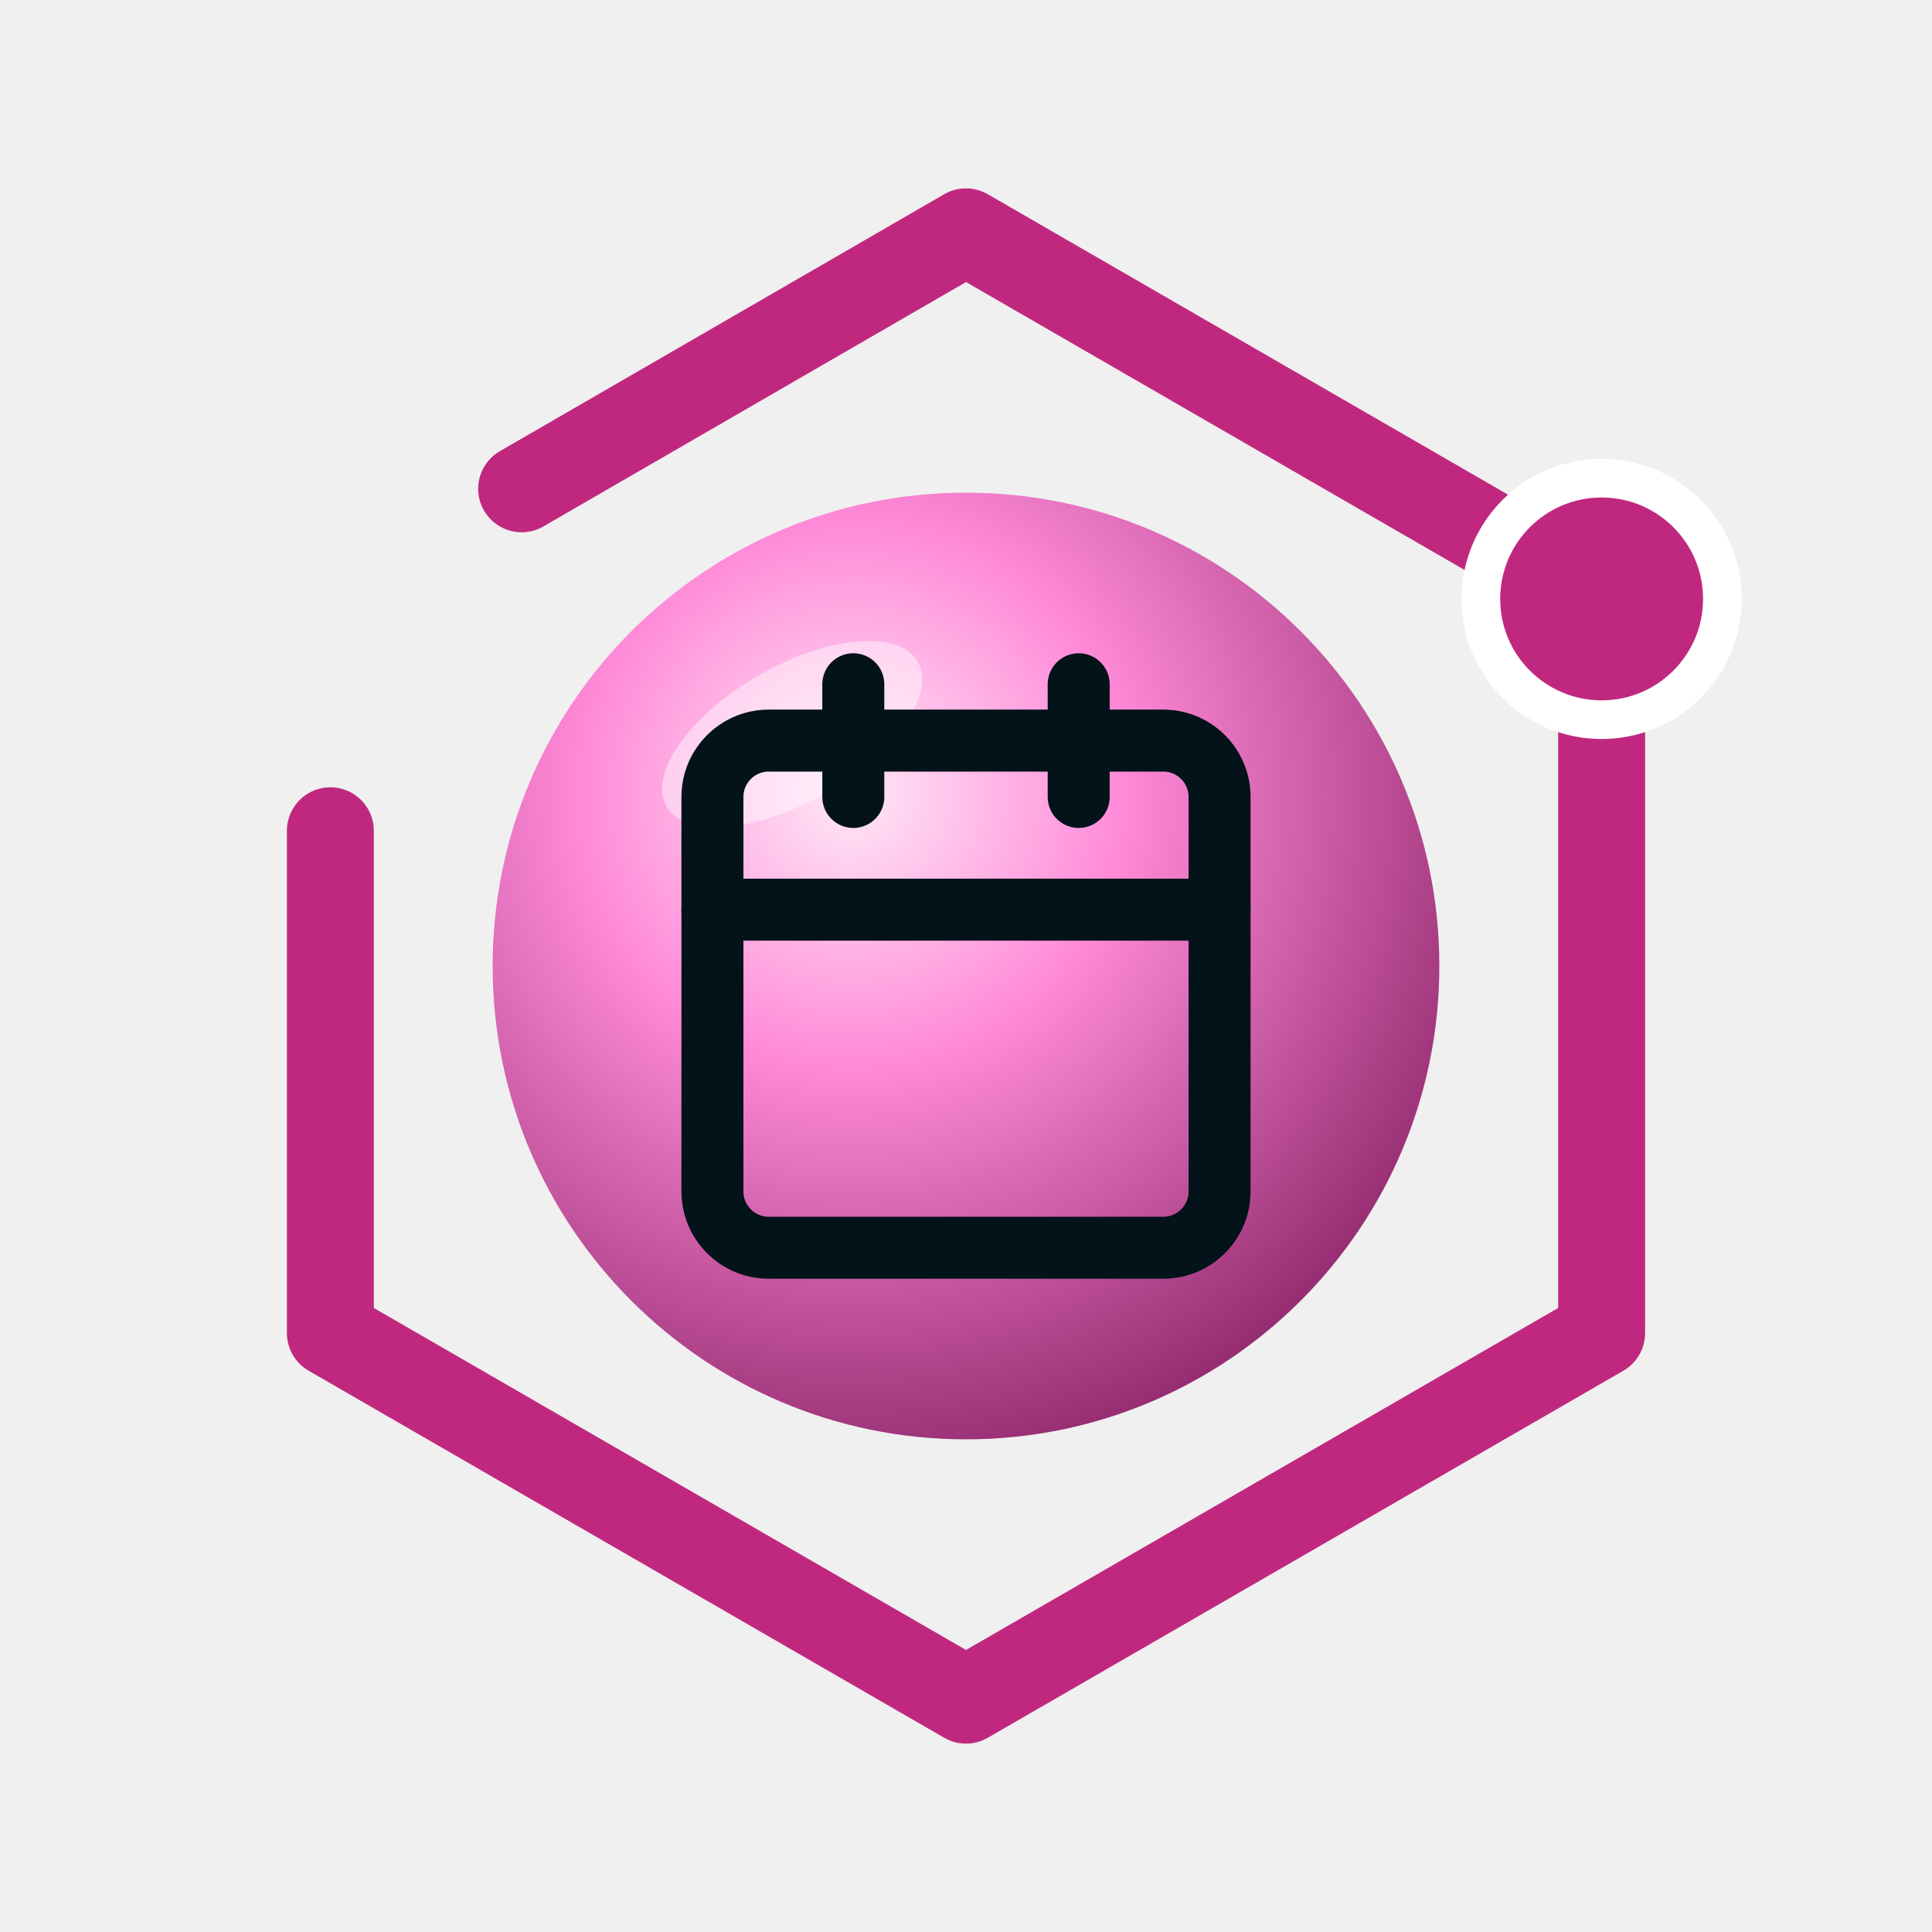
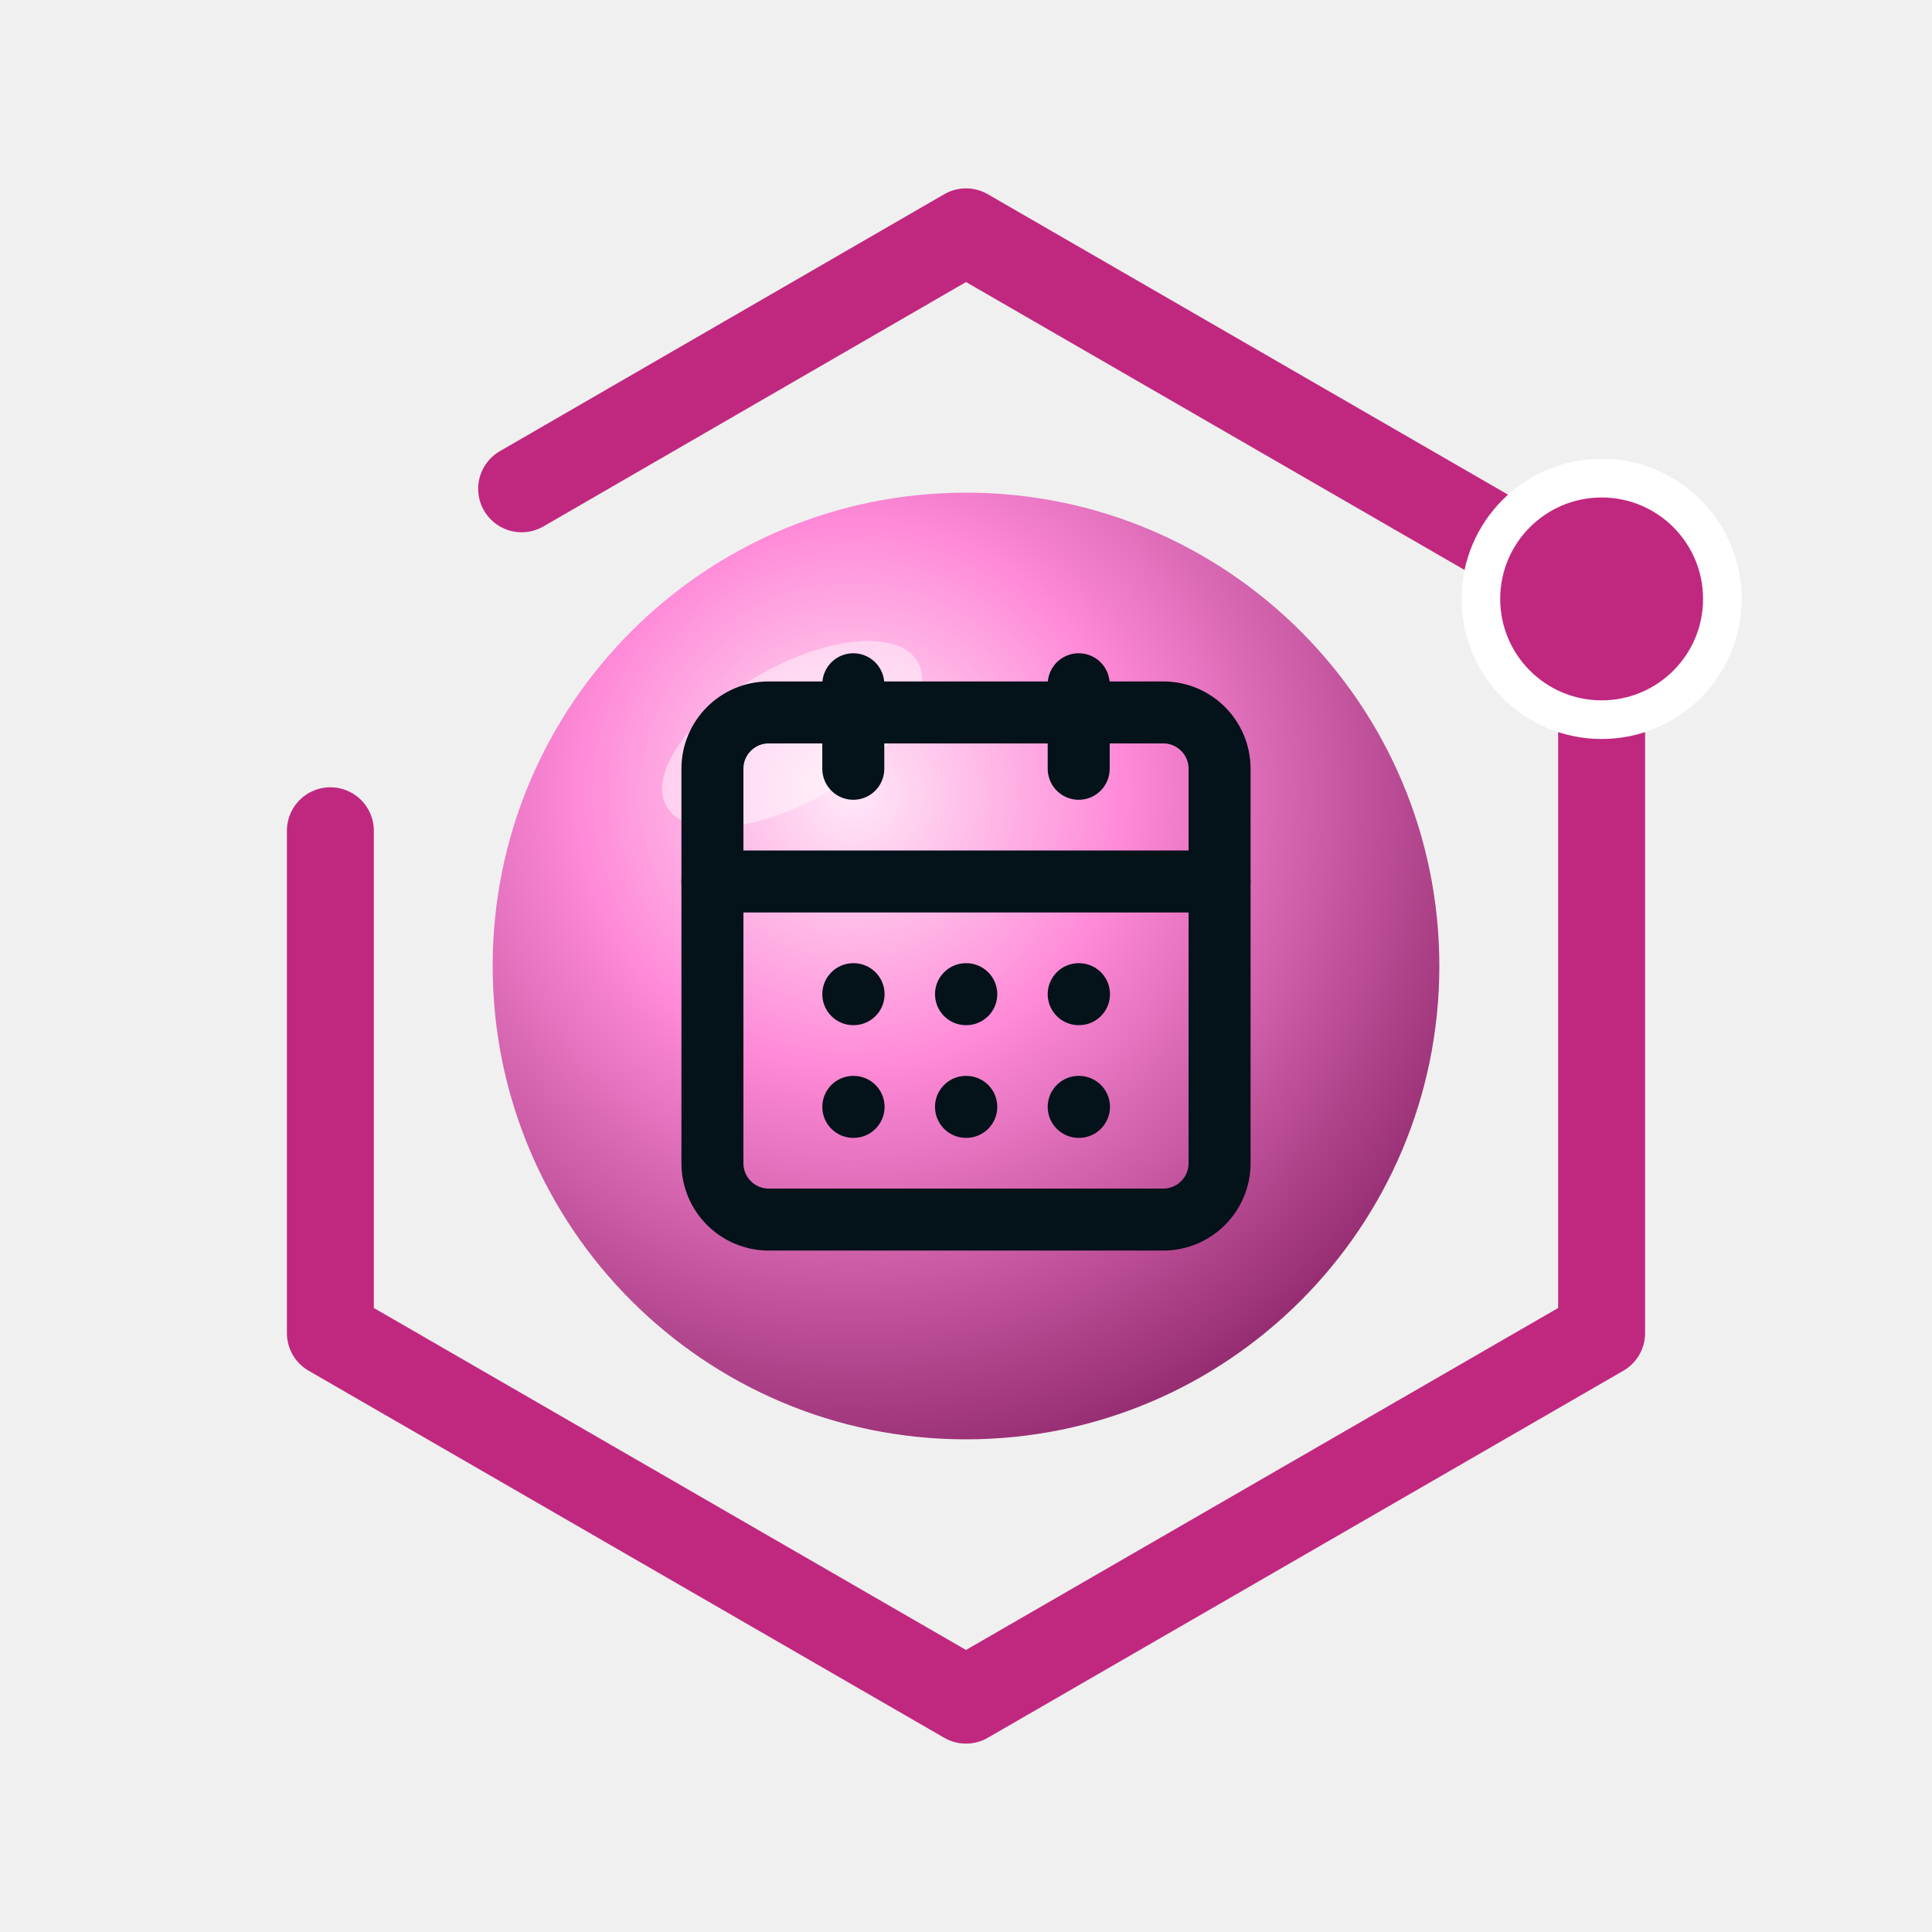
<svg xmlns="http://www.w3.org/2000/svg" viewBox="0 0 200 200">
  <defs>
    <radialGradient id="m-agenda-planet" cx="0.38" cy="0.32" r="0.75">
      <stop offset="0" stop-color="#FFE8F7" />
      <stop offset="0.38" stop-color="#FF8AD8" />
      <stop offset="1" stop-color="#8C2468" />
    </radialGradient>
  </defs>
  <path d="M54,50.6 L100,24 L165.8,62 L165.8,138 L100,176 L34.2,138 L34.2,86" fill="none" stroke="#C0287F" stroke-width="9" stroke-linecap="round" stroke-linejoin="round" />
  <circle cx="100" cy="100" r="49" fill="url(#m-agenda-planet)" />
  <ellipse cx="82" cy="76" rx="15" ry="7" fill="#FFFFFF" opacity="0.45" transform="rotate(-30 82 76)" />
  <g transform="translate(65 65) scale(2.916667)" fill="none" stroke="#04121A" stroke-width="2.2" stroke-linecap="round" stroke-linejoin="round">
-     <path d="M8 2v4" />
-     <path d="M16 2v4" />
-     <path d="M5 4h14a2 2 0 0 1 2 2v14a2 2 0 0 1-2 2H5a2 2 0 0 1-2-2V6a2 2 0 0 1 2-2z" />
-     <path d="M3 10h18" />
+     <path d="M8 2v3" />
+     <path d="M16 2v3" />
+     <path d="M5 3h14a2 2 0 0 1 2 2v14a2 2 0 0 1-2 2H5a2 2 0 0 1-2-2V5a2 2 0 0 1 2-2z" />
+     <path d="M3 9h18" />
+     <path d="M8 13h.01" />
+     <path d="M12 13h.01" />
+     <path d="M16 13h.01" />
+     <path d="M8 17h.01" />
+     <path d="M12 17h.01" />
+     <path d="M16 17h.01" />
  </g>
  <circle cx="165.8" cy="62" r="12.5" fill="#C0287F" stroke="#FFFFFF" stroke-width="4" />
</svg>
